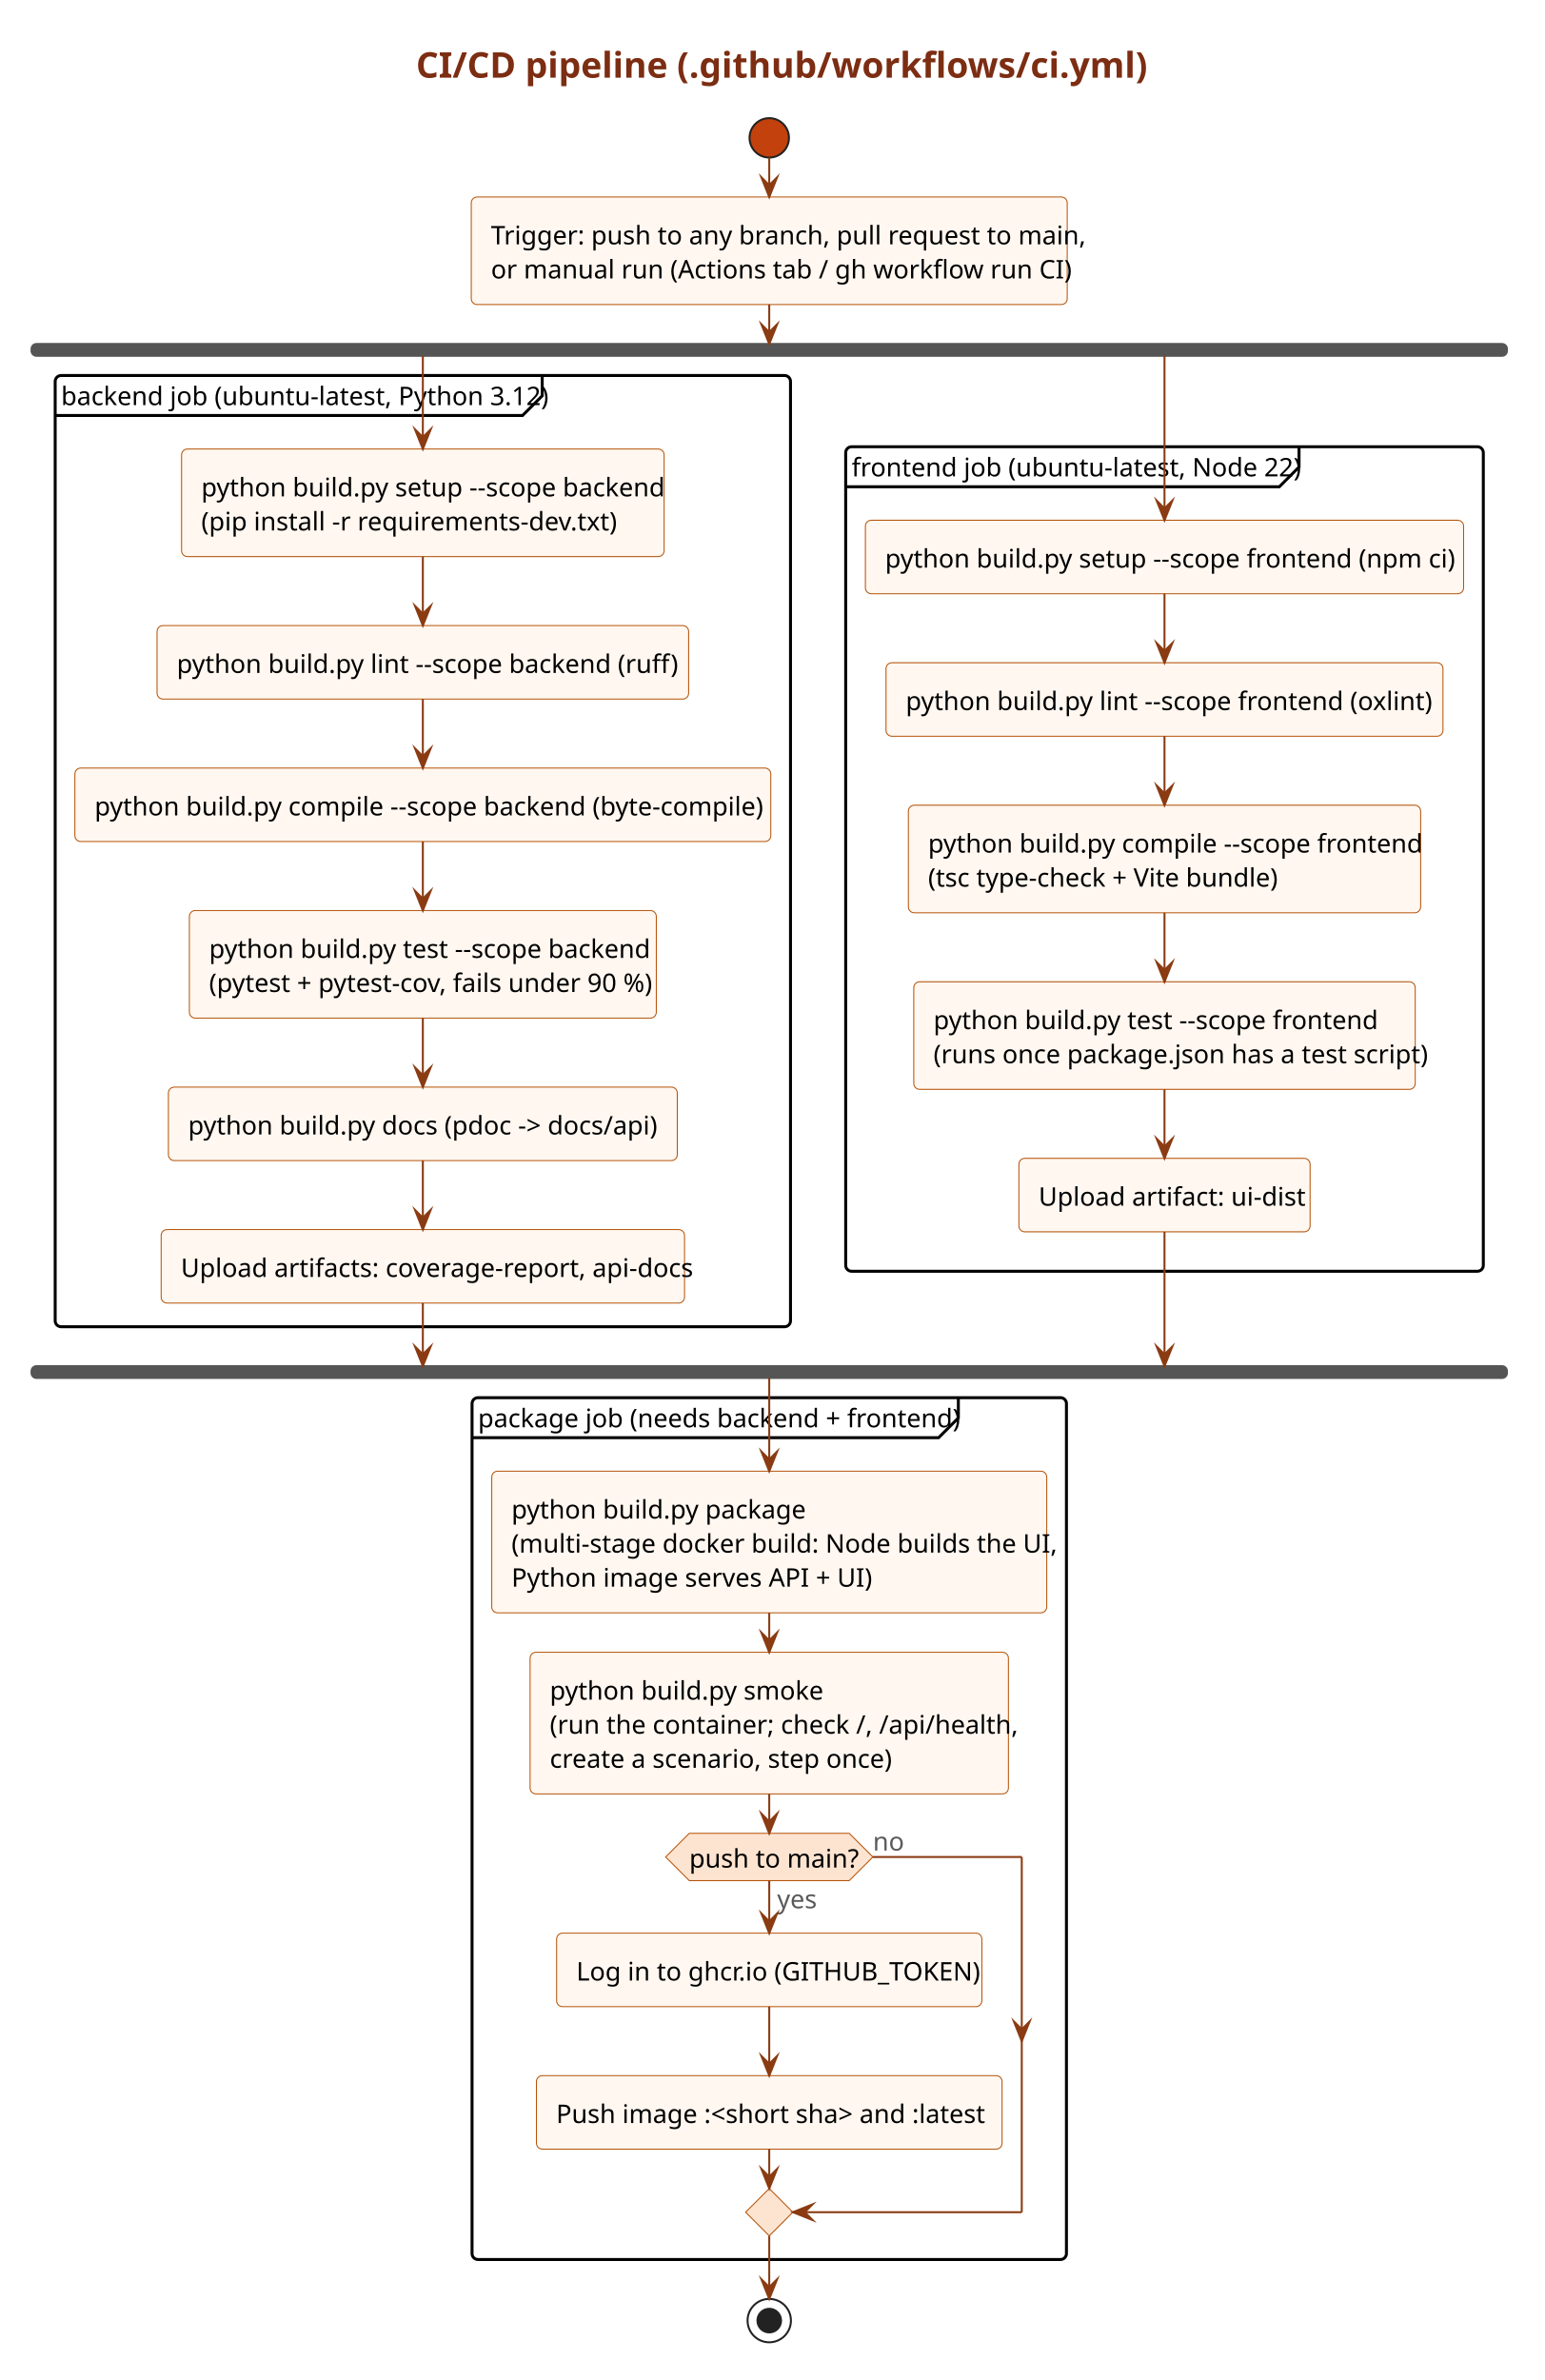
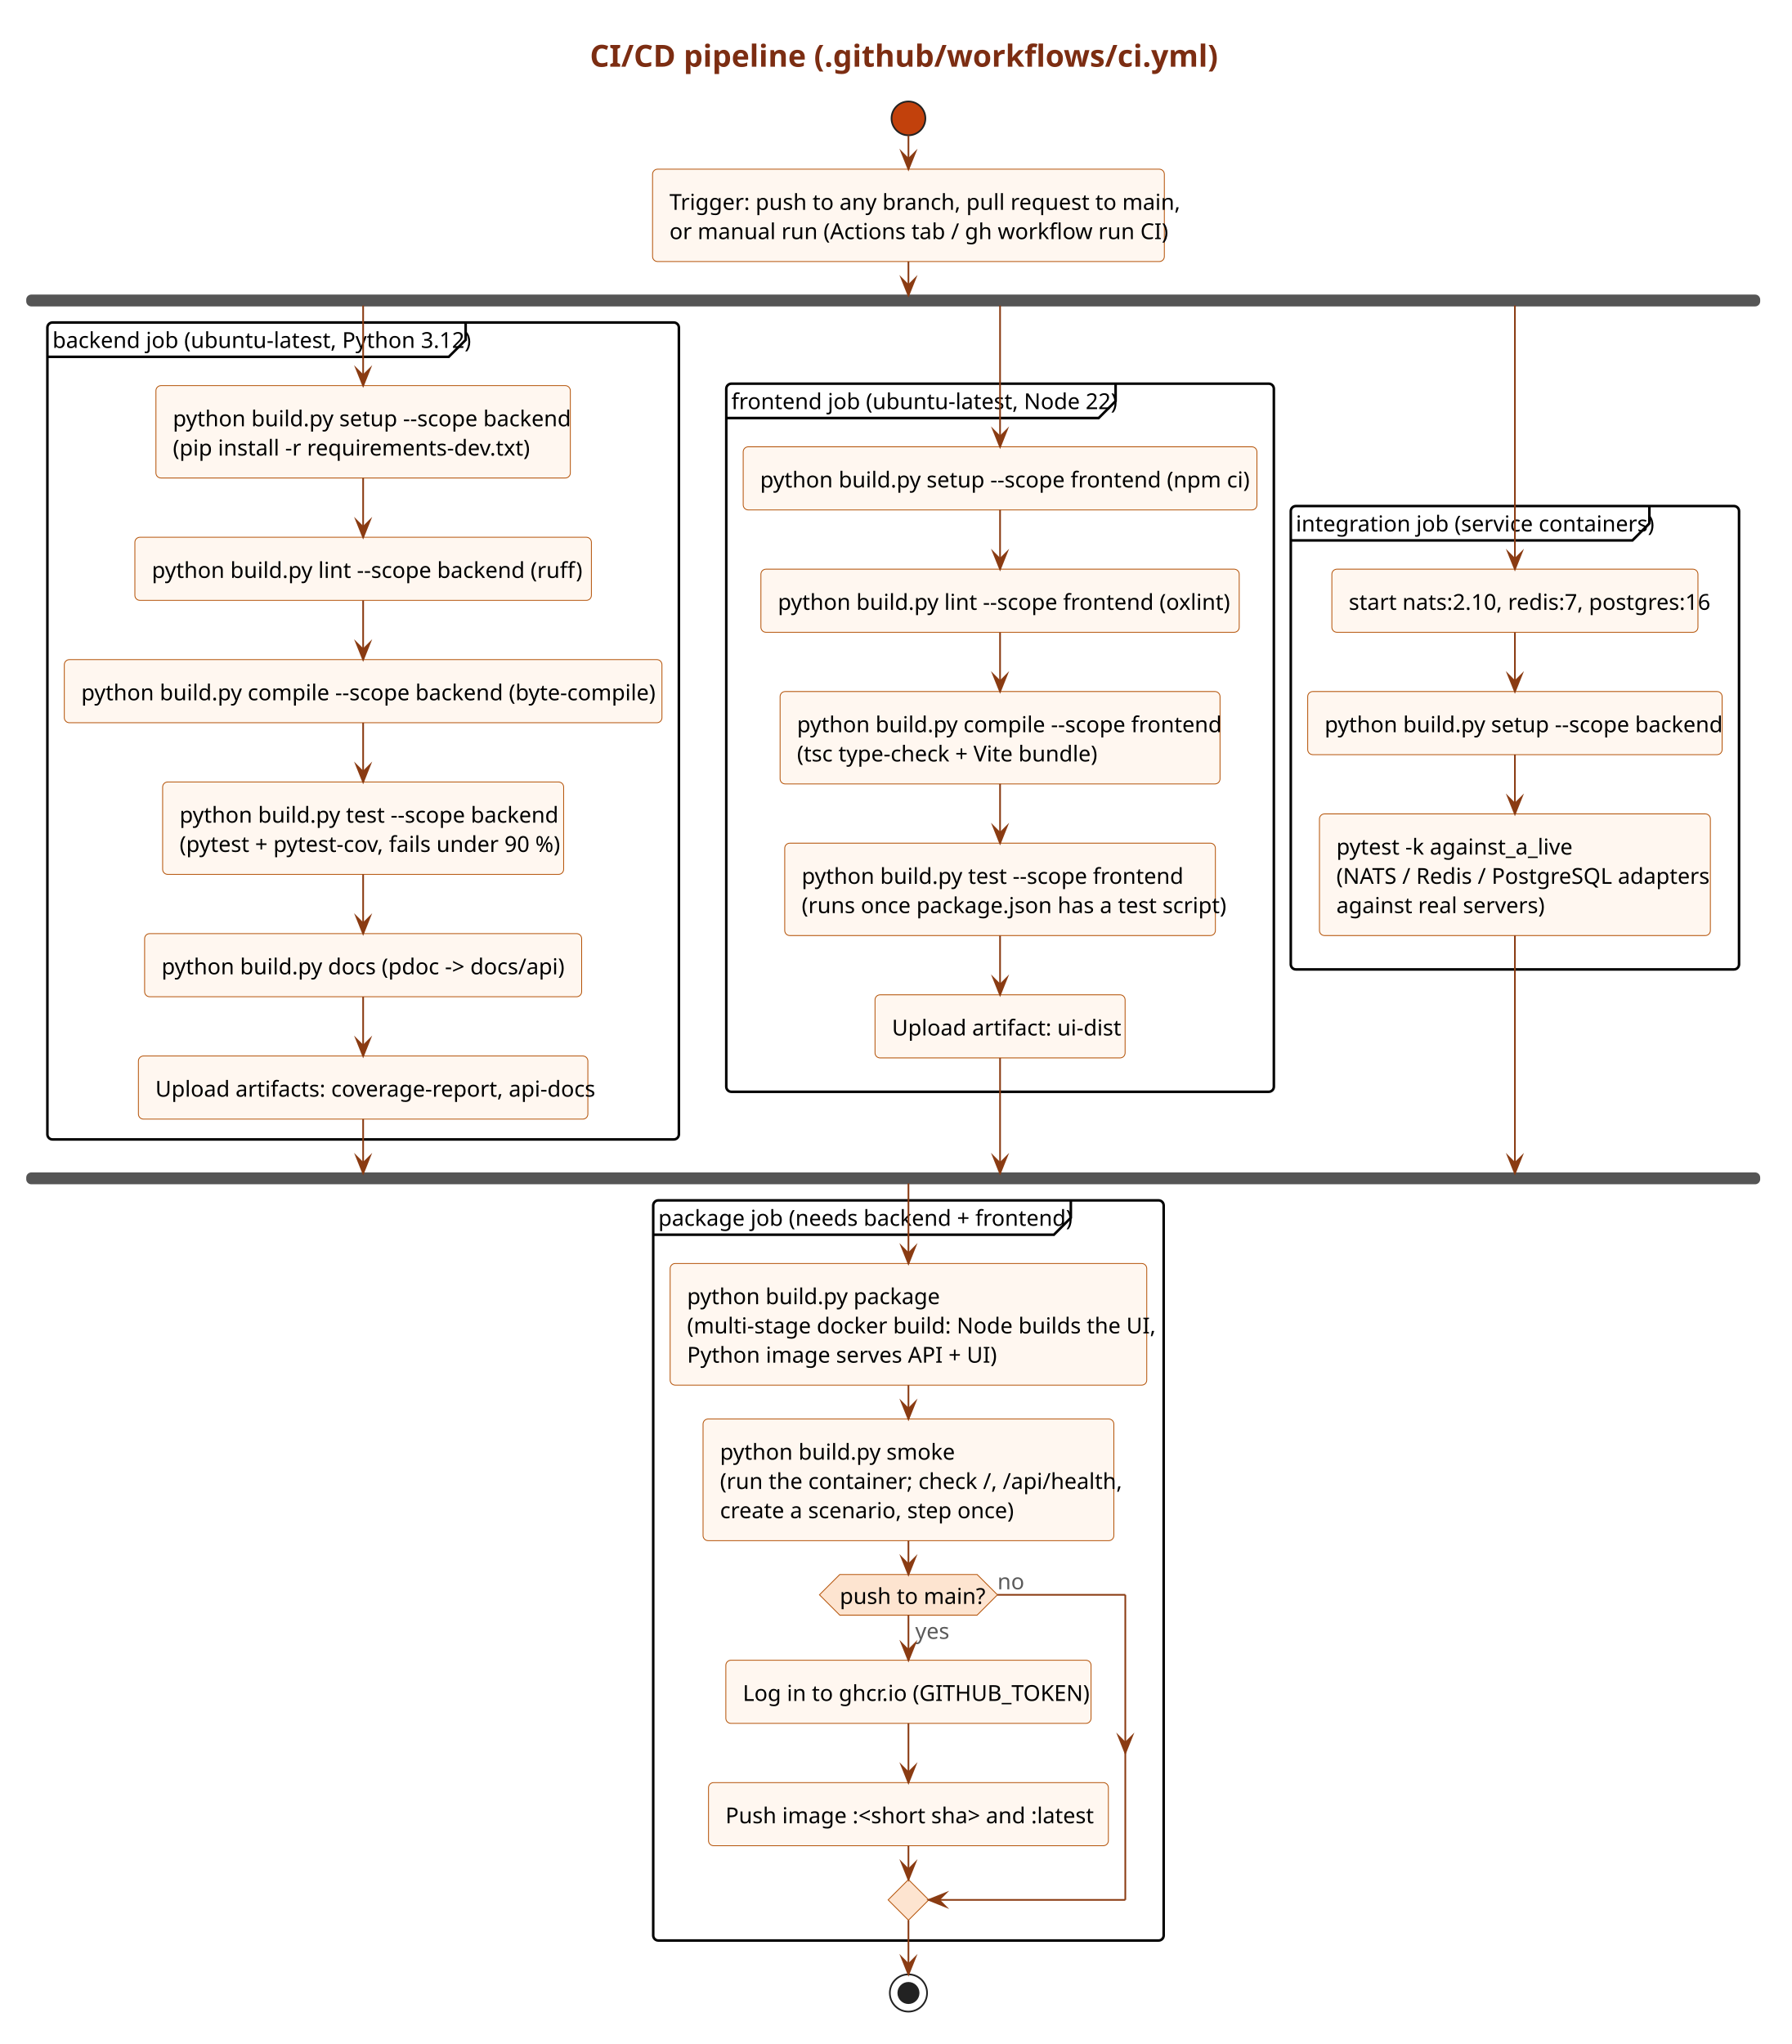
- <svg xmlns="http://www.w3.org/2000/svg" version="1.1" data-diagram-type="ACTIVITY" style="width:1143px;height:1761px;background:#FFFFFF;" width="1143.333px" height="1761.667px" viewBox="0 0 1143 1761" zoomAndPan="magnify" preserveAspectRatio="none" contentStyleType="text/css">
+ <svg xmlns="http://www.w3.org/2000/svg" version="1.1" data-diagram-type="ACTIVITY" style="width:1544px;height:1761px;background:#FFFFFF;" width="1544.375px" height="1761.667px" viewBox="0 0 1544 1761" zoomAndPan="magnify" preserveAspectRatio="none" contentStyleType="text/css">
  <defs />
  <g font-family="sans-serif" lengthAdjust="spacing">
    <g class="title" data-source-line="2">
-       <text x="307.859" y="57.493" fill="#7C2D12" font-size="26.25" textLength="525.628" font-weight="700" font-family="'Segoe UI'">CI/CD pipeline  (.github/workflows/ci.yml)</text>
+       <text x="508.268" y="57.493" fill="#7C2D12" font-size="26.25" textLength="525.628" font-weight="700" font-family="'Segoe UI'">CI/CD pipeline  (.github/workflows/ci.yml)</text>
    </g>
-     <ellipse cx="569.214" cy="101.998" rx="14.583" ry="14.583" fill="#C2410C" style="stroke:#222;stroke-width:1.458;" />
-     <rect x="348.723" y="145.748" width="440.983" height="79.599" fill="#FFF7F0" style="stroke:#B45309;stroke-width:0.729;" rx="4.375" ry="4.375" />
-     <text x="363.306" y="180.789" fill="#000" font-size="18.958" textLength="411.816" font-family="'Segoe UI'">Trigger: push to any branch, pull request to main,</text>
-     <text x="363.306" y="206.005" fill="#000" font-size="18.958" textLength="404.966" font-family="'Segoe UI'">or manual run (Actions tab / gh workflow run CI)</text>
-     <rect x="23.333" y="254.513" width="1091.762" height="8.75" fill="#555" style="stroke:#555;stroke-width:1.458;" rx="3.646" ry="3.646" />
+     <ellipse cx="782.748" cy="101.998" rx="14.583" ry="14.583" fill="#C2410C" style="stroke:#222;stroke-width:1.458;" />
+     <rect x="562.257" y="145.748" width="440.983" height="79.599" fill="#FFF7F0" style="stroke:#B45309;stroke-width:0.729;" rx="4.375" ry="4.375" />
+     <text x="576.84" y="180.789" fill="#000" font-size="18.958" textLength="411.816" font-family="'Segoe UI'">Trigger: push to any branch, pull request to main,</text>
+     <text x="576.84" y="206.005" fill="#000" font-size="18.958" textLength="404.966" font-family="'Segoe UI'">or manual run (Actions tab / gh workflow run CI)</text>
+     <rect x="23.333" y="254.513" width="1492.58" height="8.75" fill="#555" style="stroke:#555;stroke-width:1.458;" rx="3.646" ry="3.646" />
    <rect x="40.833" y="277.847" width="544.113" height="703.82" fill="none" style="stroke:#000;stroke-width:2.188;" rx="4.375" ry="4.375" />
    <path d="M401.221,277.847 L401.221,292.854 L386.638,307.438 L40.833,307.438" style="stroke:#000;stroke-width:2.188;" fill="none" />
    <text x="45.208" y="299.763" fill="#000" font-size="18.958" textLength="345.804" font-family="'Segoe UI'">backend job  (ubuntu-latest, Python 3.12)</text>
    <rect x="134.356" y="332.229" width="357.068" height="79.599" fill="#FFF7F0" style="stroke:#B45309;stroke-width:0.729;" rx="4.375" ry="4.375" />
    <text x="148.939" y="367.271" fill="#000" font-size="18.958" textLength="327.901" font-family="'Segoe UI'">python build.py setup --scope backend</text>
    <text x="148.939" y="392.487" fill="#000" font-size="18.958" textLength="291.031" font-family="'Segoe UI'">(pip install -r requirements-dev.txt)</text>
    <rect x="116.212" y="462.87" width="393.356" height="54.383" fill="#FFF7F0" style="stroke:#B45309;stroke-width:0.729;" rx="4.375" ry="4.375" />
    <text x="130.795" y="497.911" fill="#000" font-size="18.958" textLength="364.189" font-family="'Segoe UI'">python build.py lint --scope backend   (ruff)</text>
    <rect x="55.417" y="568.294" width="514.946" height="54.383" fill="#FFF7F0" style="stroke:#B45309;stroke-width:0.729;" rx="4.375" ry="4.375" />
    <text x="70" y="603.336" fill="#000" font-size="18.958" textLength="485.78" font-family="'Segoe UI'">python build.py compile --scope backend   (byte-compile)</text>
    <rect x="140.132" y="673.719" width="345.515" height="79.599" fill="#FFF7F0" style="stroke:#B45309;stroke-width:0.729;" rx="4.375" ry="4.375" />
    <text x="154.715" y="708.76" fill="#000" font-size="18.958" textLength="312.451" font-family="'Segoe UI'">python build.py test --scope backend</text>
    <text x="154.715" y="733.976" fill="#000" font-size="18.958" textLength="316.349" font-family="'Segoe UI'">(pytest + pytest-cov, fails under 90 %)</text>
    <rect x="124.608" y="804.359" width="376.563" height="54.383" fill="#FFF7F0" style="stroke:#B45309;stroke-width:0.729;" rx="4.375" ry="4.375" />
    <text x="139.191" y="839.4" fill="#000" font-size="18.958" textLength="347.397" font-family="'Segoe UI'">python build.py docs   (pdoc -&gt; docs/api)</text>
    <rect x="119.253" y="909.784" width="387.274" height="54.383" fill="#FFF7F0" style="stroke:#B45309;stroke-width:0.729;" rx="4.375" ry="4.375" />
    <text x="133.836" y="944.825" fill="#000" font-size="18.958" textLength="358.107" font-family="'Segoe UI'">Upload artifacts: coverage-report, api-docs</text>
    <rect x="625.78" y="330.559" width="471.816" height="610.062" fill="none" style="stroke:#000;stroke-width:2.188;" rx="4.375" ry="4.375" />
    <path d="M961.238,330.559 L961.238,345.567 L946.655,360.15 L625.78,360.15" style="stroke:#000;stroke-width:2.188;" fill="none" />
    <text x="630.155" y="352.475" fill="#000" font-size="18.958" textLength="320.875" font-family="'Segoe UI'">frontend job  (ubuntu-latest, Node 22)</text>
    <rect x="640.363" y="384.942" width="442.649" height="54.383" fill="#FFF7F0" style="stroke:#B45309;stroke-width:0.729;" rx="4.375" ry="4.375" />
    <text x="654.946" y="419.983" fill="#000" font-size="18.958" textLength="413.482" font-family="'Segoe UI'">python build.py setup --scope frontend   (npm ci)</text>
    <rect x="655.623" y="490.366" width="412.129" height="54.383" fill="#FFF7F0" style="stroke:#B45309;stroke-width:0.729;" rx="4.375" ry="4.375" />
    <text x="670.206" y="525.407" fill="#000" font-size="18.958" textLength="382.962" font-family="'Segoe UI'">python build.py lint --scope frontend   (oxlint)</text>
    <rect x="672.156" y="595.79" width="379.063" height="79.599" fill="#FFF7F0" style="stroke:#B45309;stroke-width:0.729;" rx="4.375" ry="4.375" />
    <text x="686.739" y="630.832" fill="#000" font-size="18.958" textLength="349.896" font-family="'Segoe UI'">python build.py compile --scope frontend</text>
    <text x="686.739" y="656.048" fill="#000" font-size="18.958" textLength="251.207" font-family="'Segoe UI'">(tsc type-check + Vite bundle)</text>
    <rect x="676.15" y="726.431" width="371.074" height="79.599" fill="#FFF7F0" style="stroke:#B45309;stroke-width:0.729;" rx="4.375" ry="4.375" />
    <text x="690.734" y="761.472" fill="#000" font-size="18.958" textLength="314.266" font-family="'Segoe UI'">python build.py test --scope frontend</text>
    <text x="690.734" y="786.688" fill="#000" font-size="18.958" textLength="341.907" font-family="'Segoe UI'">(runs once package.json has a test script)</text>
    <rect x="753.946" y="857.071" width="215.482" height="54.383" fill="#FFF7F0" style="stroke:#B45309;stroke-width:0.729;" rx="4.375" ry="4.375" />
    <text x="768.53" y="892.113" fill="#000" font-size="18.958" textLength="186.316" font-family="'Segoe UI'">Upload artifact: ui-dist</text>
-     <rect x="23.333" y="1010.833" width="1091.762" height="8.75" fill="#555" style="stroke:#555;stroke-width:1.458;" rx="3.646" ry="3.646" />
-     <rect x="349.303" y="1034.166" width="439.824" height="637.678" fill="none" style="stroke:#000;stroke-width:2.188;" rx="4.375" ry="4.375" />
-     <path d="M709.135,1034.166 L709.135,1049.174 L694.552,1063.757 L349.303,1063.757" style="stroke:#000;stroke-width:2.188;" fill="none" />
-     <text x="353.678" y="1056.083" fill="#000" font-size="18.958" textLength="345.249" font-family="'Segoe UI'">package job  (needs backend + frontend)</text>
-     <rect x="363.886" y="1088.549" width="410.657" height="104.815" fill="#FFF7F0" style="stroke:#B45309;stroke-width:0.729;" rx="4.375" ry="4.375" />
-     <text x="378.469" y="1123.59" fill="#000" font-size="18.958" textLength="206.042" font-family="'Segoe UI'">python build.py package</text>
-     <text x="378.469" y="1148.806" fill="#000" font-size="18.958" textLength="381.49" font-family="'Segoe UI'">(multi-stage docker build: Node builds the UI,</text>
-     <text x="378.469" y="1174.022" fill="#000" font-size="18.958" textLength="252.633" font-family="'Segoe UI'">Python image serves API + UI)</text>
-     <rect x="392.24" y="1222.531" width="353.948" height="104.815" fill="#FFF7F0" style="stroke:#B45309;stroke-width:0.729;" rx="4.375" ry="4.375" />
-     <text x="406.823" y="1257.572" fill="#000" font-size="18.958" textLength="191.166" font-family="'Segoe UI'">python build.py smoke</text>
-     <text x="406.823" y="1282.788" fill="#000" font-size="18.958" textLength="324.782" font-family="'Segoe UI'">(run the container; check /, /api/health,</text>
-     <text x="406.823" y="1308.004" fill="#000" font-size="18.958" textLength="236.914" font-family="'Segoe UI'">create a scenario, step once)</text>
-     <rect x="411.874" y="1430.37" width="314.68" height="54.383" fill="#FFF7F0" style="stroke:#B45309;stroke-width:0.729;" rx="4.375" ry="4.375" />
-     <text x="426.457" y="1465.411" fill="#000" font-size="18.958" textLength="285.514" font-family="'Segoe UI'">Log in to ghcr.io (GITHUB_TOKEN)</text>
-     <rect x="396.947" y="1535.794" width="344.534" height="54.383" fill="#FFF7F0" style="stroke:#B45309;stroke-width:0.729;" rx="4.375" ry="4.375" />
-     <text x="411.531" y="1570.836" fill="#000" font-size="18.958" textLength="315.367" font-family="'Segoe UI'">Push image  :&lt;short sha&gt;  and  :latest</text>
-     <polygon points="510.034,1356.512,628.394,1356.512,645.894,1374.012,628.394,1391.512,510.034,1391.512,492.534,1374.012,510.034,1356.512" fill="#FDE4D0" style="stroke:#B45309;stroke-width:0.729;stroke-linejoin:miter;stroke-miterlimit:10;" />
-     <text x="575.048" y="1411.97" fill="#5A5A5A" font-size="18.958" textLength="27.132" font-family="'Segoe UI'">yes</text>
-     <text x="510.034" y="1381.862" fill="#000" font-size="18.958" textLength="118.36" font-family="'Segoe UI'">push to main?</text>
-     <text x="645.894" y="1369.254" fill="#5A5A5A" font-size="18.958" textLength="21.837" font-family="'Segoe UI'">no</text>
-     <polygon points="569.214,1619.344,586.714,1636.844,569.214,1654.344,551.714,1636.844,569.214,1619.344" fill="#FDE4D0" style="stroke:#B45309;stroke-width:0.729;stroke-linejoin:miter;stroke-miterlimit:10;" />
-     <ellipse cx="569.214" cy="1717.052" rx="16.042" ry="16.042" fill="none" style="stroke:#222;stroke-width:1.458;" />
-     <ellipse cx="569.214" cy="1717.052" rx="8.75" ry="8.75" fill="#222" style="stroke:#222;stroke-width:1.458;" />
-     <line x1="569.214" y1="116.581" x2="569.214" y2="145.748" style="stroke:#8A3B12;stroke-width:1.458;" />
-     <polygon points="563.381,131.165,569.214,145.748,575.048,131.165,569.214,136.998" fill="#8A3B12" style="stroke:#8A3B12;stroke-width:1.458;stroke-linejoin:miter;stroke-miterlimit:10;" />
+     <rect x="1112.179" y="435.983" width="386.235" height="399.213" fill="none" style="stroke:#000;stroke-width:2.188;" rx="4.375" ry="4.375" />
+     <path d="M1421.162,435.983 L1421.162,450.991 L1406.579,465.574 L1112.179,465.574" style="stroke:#000;stroke-width:2.188;" fill="none" />
+     <text x="1116.554" y="457.9" fill="#000" font-size="18.958" textLength="294.4" font-family="'Segoe UI'">integration job  (service containers)</text>
+     <rect x="1147.576" y="490.366" width="315.439" height="54.383" fill="#FFF7F0" style="stroke:#B45309;stroke-width:0.729;" rx="4.375" ry="4.375" />
+     <text x="1162.16" y="525.407" fill="#000" font-size="18.958" textLength="286.273" font-family="'Segoe UI'">start nats:2.10, redis:7, postgres:16</text>
+     <rect x="1126.762" y="595.79" width="357.068" height="54.383" fill="#FFF7F0" style="stroke:#B45309;stroke-width:0.729;" rx="4.375" ry="4.375" />
+     <text x="1141.345" y="630.832" fill="#000" font-size="18.958" textLength="327.901" font-family="'Segoe UI'">python build.py setup --scope backend</text>
+     <rect x="1136.884" y="701.215" width="336.823" height="104.815" fill="#FFF7F0" style="stroke:#B45309;stroke-width:0.729;" rx="4.375" ry="4.375" />
+     <text x="1151.468" y="736.256" fill="#000" font-size="18.958" textLength="192.323" font-family="'Segoe UI'">pytest -k against_a_live</text>
+     <text x="1151.468" y="761.472" fill="#000" font-size="18.958" textLength="307.656" font-family="'Segoe UI'">(NATS / Redis / PostgreSQL adapters</text>
+     <text x="1151.468" y="786.688" fill="#000" font-size="18.958" textLength="165.274" font-family="'Segoe UI'">against real servers)</text>
+     <rect x="23.333" y="1010.833" width="1492.58" height="8.75" fill="#555" style="stroke:#555;stroke-width:1.458;" rx="3.646" ry="3.646" />
+     <rect x="562.837" y="1034.166" width="439.824" height="637.678" fill="none" style="stroke:#000;stroke-width:2.188;" rx="4.375" ry="4.375" />
+     <path d="M922.669,1034.166 L922.669,1049.174 L908.086,1063.757 L562.837,1063.757" style="stroke:#000;stroke-width:2.188;" fill="none" />
+     <text x="567.212" y="1056.083" fill="#000" font-size="18.958" textLength="345.249" font-family="'Segoe UI'">package job  (needs backend + frontend)</text>
+     <rect x="577.42" y="1088.549" width="410.657" height="104.815" fill="#FFF7F0" style="stroke:#B45309;stroke-width:0.729;" rx="4.375" ry="4.375" />
+     <text x="592.003" y="1123.59" fill="#000" font-size="18.958" textLength="206.042" font-family="'Segoe UI'">python build.py package</text>
+     <text x="592.003" y="1148.806" fill="#000" font-size="18.958" textLength="381.49" font-family="'Segoe UI'">(multi-stage docker build: Node builds the UI,</text>
+     <text x="592.003" y="1174.022" fill="#000" font-size="18.958" textLength="252.633" font-family="'Segoe UI'">Python image serves API + UI)</text>
+     <rect x="605.774" y="1222.531" width="353.948" height="104.815" fill="#FFF7F0" style="stroke:#B45309;stroke-width:0.729;" rx="4.375" ry="4.375" />
+     <text x="620.357" y="1257.572" fill="#000" font-size="18.958" textLength="191.166" font-family="'Segoe UI'">python build.py smoke</text>
+     <text x="620.357" y="1282.788" fill="#000" font-size="18.958" textLength="324.782" font-family="'Segoe UI'">(run the container; check /, /api/health,</text>
+     <text x="620.357" y="1308.004" fill="#000" font-size="18.958" textLength="236.914" font-family="'Segoe UI'">create a scenario, step once)</text>
+     <rect x="625.408" y="1430.37" width="314.68" height="54.383" fill="#FFF7F0" style="stroke:#B45309;stroke-width:0.729;" rx="4.375" ry="4.375" />
+     <text x="639.992" y="1465.411" fill="#000" font-size="18.958" textLength="285.514" font-family="'Segoe UI'">Log in to ghcr.io (GITHUB_TOKEN)</text>
+     <rect x="610.481" y="1535.794" width="344.534" height="54.383" fill="#FFF7F0" style="stroke:#B45309;stroke-width:0.729;" rx="4.375" ry="4.375" />
+     <text x="625.065" y="1570.836" fill="#000" font-size="18.958" textLength="315.367" font-family="'Segoe UI'">Push image  :&lt;short sha&gt;  and  :latest</text>
+     <polygon points="723.568,1356.512,841.928,1356.512,859.428,1374.012,841.928,1391.512,723.568,1391.512,706.068,1374.012,723.568,1356.512" fill="#FDE4D0" style="stroke:#B45309;stroke-width:0.729;stroke-linejoin:miter;stroke-miterlimit:10;" />
+     <text x="788.582" y="1411.97" fill="#5A5A5A" font-size="18.958" textLength="27.132" font-family="'Segoe UI'">yes</text>
+     <text x="723.568" y="1381.862" fill="#000" font-size="18.958" textLength="118.36" font-family="'Segoe UI'">push to main?</text>
+     <text x="859.428" y="1369.254" fill="#5A5A5A" font-size="18.958" textLength="21.837" font-family="'Segoe UI'">no</text>
+     <polygon points="782.748,1619.344,800.248,1636.844,782.748,1654.344,765.248,1636.844,782.748,1619.344" fill="#FDE4D0" style="stroke:#B45309;stroke-width:0.729;stroke-linejoin:miter;stroke-miterlimit:10;" />
+     <ellipse cx="782.748" cy="1717.052" rx="16.042" ry="16.042" fill="none" style="stroke:#222;stroke-width:1.458;" />
+     <ellipse cx="782.748" cy="1717.052" rx="8.75" ry="8.75" fill="#222" style="stroke:#222;stroke-width:1.458;" />
+     <line x1="782.748" y1="116.581" x2="782.748" y2="145.748" style="stroke:#8A3B12;stroke-width:1.458;" />
+     <polygon points="776.915,131.165,782.748,145.748,788.582,131.165,782.748,136.998" fill="#8A3B12" style="stroke:#8A3B12;stroke-width:1.458;stroke-linejoin:miter;stroke-miterlimit:10;" />
    <line x1="312.89" y1="411.828" x2="312.89" y2="462.87" style="stroke:#8A3B12;stroke-width:1.458;" />
    <polygon points="307.056,448.287,312.89,462.87,318.723,448.287,312.89,454.12" fill="#8A3B12" style="stroke:#8A3B12;stroke-width:1.458;stroke-linejoin:miter;stroke-miterlimit:10;" />
    <line x1="312.89" y1="517.253" x2="312.89" y2="568.294" style="stroke:#8A3B12;stroke-width:1.458;" />
    <polygon points="307.056,553.711,312.89,568.294,318.723,553.711,312.89,559.544" fill="#8A3B12" style="stroke:#8A3B12;stroke-width:1.458;stroke-linejoin:miter;stroke-miterlimit:10;" />
    <line x1="312.89" y1="622.677" x2="312.89" y2="673.719" style="stroke:#8A3B12;stroke-width:1.458;" />
    <polygon points="307.056,659.135,312.89,673.719,318.723,659.135,312.89,664.969" fill="#8A3B12" style="stroke:#8A3B12;stroke-width:1.458;stroke-linejoin:miter;stroke-miterlimit:10;" />
    <line x1="312.89" y1="753.317" x2="312.89" y2="804.359" style="stroke:#8A3B12;stroke-width:1.458;" />
    <polygon points="307.056,789.776,312.89,804.359,318.723,789.776,312.89,795.609" fill="#8A3B12" style="stroke:#8A3B12;stroke-width:1.458;stroke-linejoin:miter;stroke-miterlimit:10;" />
    <line x1="312.89" y1="858.742" x2="312.89" y2="909.784" style="stroke:#8A3B12;stroke-width:1.458;" />
    <polygon points="307.056,895.2,312.89,909.784,318.723,895.2,312.89,901.034" fill="#8A3B12" style="stroke:#8A3B12;stroke-width:1.458;stroke-linejoin:miter;stroke-miterlimit:10;" />
    <line x1="861.687" y1="439.324" x2="861.687" y2="490.366" style="stroke:#8A3B12;stroke-width:1.458;" />
    <polygon points="855.854,475.783,861.687,490.366,867.521,475.783,861.687,481.616" fill="#8A3B12" style="stroke:#8A3B12;stroke-width:1.458;stroke-linejoin:miter;stroke-miterlimit:10;" />
    <line x1="861.687" y1="544.749" x2="861.687" y2="595.79" style="stroke:#8A3B12;stroke-width:1.458;" />
    <polygon points="855.854,581.207,861.687,595.79,867.521,581.207,861.687,587.04" fill="#8A3B12" style="stroke:#8A3B12;stroke-width:1.458;stroke-linejoin:miter;stroke-miterlimit:10;" />
    <line x1="861.687" y1="675.389" x2="861.687" y2="726.431" style="stroke:#8A3B12;stroke-width:1.458;" />
    <polygon points="855.854,711.848,861.687,726.431,867.521,711.848,861.687,717.681" fill="#8A3B12" style="stroke:#8A3B12;stroke-width:1.458;stroke-linejoin:miter;stroke-miterlimit:10;" />
    <line x1="861.687" y1="806.03" x2="861.687" y2="857.071" style="stroke:#8A3B12;stroke-width:1.458;" />
    <polygon points="855.854,842.488,861.687,857.071,867.521,842.488,861.687,848.321" fill="#8A3B12" style="stroke:#8A3B12;stroke-width:1.458;stroke-linejoin:miter;stroke-miterlimit:10;" />
+     <line x1="1305.296" y1="544.749" x2="1305.296" y2="595.79" style="stroke:#8A3B12;stroke-width:1.458;" />
+     <polygon points="1299.463,581.207,1305.296,595.79,1311.129,581.207,1305.296,587.04" fill="#8A3B12" style="stroke:#8A3B12;stroke-width:1.458;stroke-linejoin:miter;stroke-miterlimit:10;" />
+     <line x1="1305.296" y1="650.173" x2="1305.296" y2="701.215" style="stroke:#8A3B12;stroke-width:1.458;" />
+     <polygon points="1299.463,686.631,1305.296,701.215,1311.129,686.631,1305.296,692.465" fill="#8A3B12" style="stroke:#8A3B12;stroke-width:1.458;stroke-linejoin:miter;stroke-miterlimit:10;" />
    <line x1="312.89" y1="263.263" x2="312.89" y2="332.229" style="stroke:#8A3B12;stroke-width:1.458;" />
    <polygon points="307.056,317.646,312.89,332.229,318.723,317.646,312.89,323.479" fill="#8A3B12" style="stroke:#8A3B12;stroke-width:1.458;stroke-linejoin:miter;stroke-miterlimit:10;" />
    <line x1="861.687" y1="263.263" x2="861.687" y2="384.942" style="stroke:#8A3B12;stroke-width:1.458;" />
    <polygon points="855.854,370.358,861.687,384.942,867.521,370.358,861.687,376.192" fill="#8A3B12" style="stroke:#8A3B12;stroke-width:1.458;stroke-linejoin:miter;stroke-miterlimit:10;" />
+     <line x1="1305.296" y1="263.263" x2="1305.296" y2="490.366" style="stroke:#8A3B12;stroke-width:1.458;" />
+     <polygon points="1299.463,475.783,1305.296,490.366,1311.129,475.783,1305.296,481.616" fill="#8A3B12" style="stroke:#8A3B12;stroke-width:1.458;stroke-linejoin:miter;stroke-miterlimit:10;" />
    <line x1="312.89" y1="964.166" x2="312.89" y2="1010.833" style="stroke:#8A3B12;stroke-width:1.458;" />
    <polygon points="307.056,996.25,312.89,1010.833,318.723,996.25,312.89,1002.083" fill="#8A3B12" style="stroke:#8A3B12;stroke-width:1.458;stroke-linejoin:miter;stroke-miterlimit:10;" />
    <line x1="861.687" y1="911.454" x2="861.687" y2="1010.833" style="stroke:#8A3B12;stroke-width:1.458;" />
    <polygon points="855.854,996.25,861.687,1010.833,867.521,996.25,861.687,1002.083" fill="#8A3B12" style="stroke:#8A3B12;stroke-width:1.458;stroke-linejoin:miter;stroke-miterlimit:10;" />
-     <line x1="569.214" y1="225.347" x2="569.214" y2="254.513" style="stroke:#8A3B12;stroke-width:1.458;" />
-     <polygon points="563.381,239.93,569.214,254.513,575.048,239.93,569.214,245.763" fill="#8A3B12" style="stroke:#8A3B12;stroke-width:1.458;stroke-linejoin:miter;stroke-miterlimit:10;" />
-     <line x1="569.214" y1="1193.364" x2="569.214" y2="1222.531" style="stroke:#8A3B12;stroke-width:1.458;" />
-     <polygon points="563.381,1207.947,569.214,1222.531,575.048,1207.947,569.214,1213.781" fill="#8A3B12" style="stroke:#8A3B12;stroke-width:1.458;stroke-linejoin:miter;stroke-miterlimit:10;" />
-     <line x1="569.214" y1="1484.753" x2="569.214" y2="1535.794" style="stroke:#8A3B12;stroke-width:1.458;" />
-     <polygon points="563.381,1521.211,569.214,1535.794,575.048,1521.211,569.214,1527.044" fill="#8A3B12" style="stroke:#8A3B12;stroke-width:1.458;stroke-linejoin:miter;stroke-miterlimit:10;" />
-     <line x1="569.214" y1="1391.512" x2="569.214" y2="1430.37" style="stroke:#8A3B12;stroke-width:1.458;" />
-     <polygon points="563.381,1415.787,569.214,1430.37,575.048,1415.787,569.214,1421.62" fill="#8A3B12" style="stroke:#8A3B12;stroke-width:1.458;stroke-linejoin:miter;stroke-miterlimit:10;" />
-     <line x1="645.894" y1="1374.012" x2="756.065" y2="1374.012" style="stroke:#8A3B12;stroke-width:1.458;" />
-     <polygon points="750.231,1495.69,756.065,1510.274,761.898,1495.69,756.065,1501.524" fill="#8A3B12" style="stroke:#8A3B12;stroke-width:1.458;stroke-linejoin:miter;stroke-miterlimit:10;" />
-     <line x1="756.065" y1="1374.012" x2="756.065" y2="1636.844" style="stroke:#8A3B12;stroke-width:1.458;" />
-     <line x1="756.065" y1="1636.844" x2="586.714" y2="1636.844" style="stroke:#8A3B12;stroke-width:1.458;" />
-     <polygon points="601.298,1631.011,586.714,1636.844,601.298,1642.677,595.464,1636.844" fill="#8A3B12" style="stroke:#8A3B12;stroke-width:1.458;stroke-linejoin:miter;stroke-miterlimit:10;" />
-     <line x1="569.214" y1="1590.177" x2="569.214" y2="1619.344" style="stroke:#8A3B12;stroke-width:1.458;" />
-     <polygon points="563.381,1604.761,569.214,1619.344,575.048,1604.761,569.214,1610.594" fill="#8A3B12" style="stroke:#8A3B12;stroke-width:1.458;stroke-linejoin:miter;stroke-miterlimit:10;" />
-     <line x1="569.214" y1="1327.345" x2="569.214" y2="1356.512" style="stroke:#8A3B12;stroke-width:1.458;" />
-     <polygon points="563.381,1341.929,569.214,1356.512,575.048,1341.929,569.214,1347.762" fill="#8A3B12" style="stroke:#8A3B12;stroke-width:1.458;stroke-linejoin:miter;stroke-miterlimit:10;" />
-     <line x1="569.214" y1="1019.583" x2="569.214" y2="1088.549" style="stroke:#8A3B12;stroke-width:1.458;" />
-     <polygon points="563.381,1073.966,569.214,1088.549,575.048,1073.966,569.214,1079.799" fill="#8A3B12" style="stroke:#8A3B12;stroke-width:1.458;stroke-linejoin:miter;stroke-miterlimit:10;" />
-     <line x1="569.214" y1="1654.344" x2="569.214" y2="1701.011" style="stroke:#8A3B12;stroke-width:1.458;" />
-     <polygon points="563.381,1686.427,569.214,1701.011,575.048,1686.427,569.214,1692.261" fill="#8A3B12" style="stroke:#8A3B12;stroke-width:1.458;stroke-linejoin:miter;stroke-miterlimit:10;" />
+     <line x1="1305.296" y1="806.03" x2="1305.296" y2="1010.833" style="stroke:#8A3B12;stroke-width:1.458;" />
+     <polygon points="1299.463,996.25,1305.296,1010.833,1311.129,996.25,1305.296,1002.083" fill="#8A3B12" style="stroke:#8A3B12;stroke-width:1.458;stroke-linejoin:miter;stroke-miterlimit:10;" />
+     <line x1="782.748" y1="225.347" x2="782.748" y2="254.513" style="stroke:#8A3B12;stroke-width:1.458;" />
+     <polygon points="776.915,239.93,782.748,254.513,788.582,239.93,782.748,245.763" fill="#8A3B12" style="stroke:#8A3B12;stroke-width:1.458;stroke-linejoin:miter;stroke-miterlimit:10;" />
+     <line x1="782.748" y1="1193.364" x2="782.748" y2="1222.531" style="stroke:#8A3B12;stroke-width:1.458;" />
+     <polygon points="776.915,1207.947,782.748,1222.531,788.582,1207.947,782.748,1213.781" fill="#8A3B12" style="stroke:#8A3B12;stroke-width:1.458;stroke-linejoin:miter;stroke-miterlimit:10;" />
+     <line x1="782.748" y1="1484.753" x2="782.748" y2="1535.794" style="stroke:#8A3B12;stroke-width:1.458;" />
+     <polygon points="776.915,1521.211,782.748,1535.794,788.582,1521.211,782.748,1527.044" fill="#8A3B12" style="stroke:#8A3B12;stroke-width:1.458;stroke-linejoin:miter;stroke-miterlimit:10;" />
+     <line x1="782.748" y1="1391.512" x2="782.748" y2="1430.37" style="stroke:#8A3B12;stroke-width:1.458;" />
+     <polygon points="776.915,1415.787,782.748,1430.37,788.582,1415.787,782.748,1421.62" fill="#8A3B12" style="stroke:#8A3B12;stroke-width:1.458;stroke-linejoin:miter;stroke-miterlimit:10;" />
+     <line x1="859.428" y1="1374.012" x2="969.599" y2="1374.012" style="stroke:#8A3B12;stroke-width:1.458;" />
+     <polygon points="963.765,1495.69,969.599,1510.274,975.432,1495.69,969.599,1501.524" fill="#8A3B12" style="stroke:#8A3B12;stroke-width:1.458;stroke-linejoin:miter;stroke-miterlimit:10;" />
+     <line x1="969.599" y1="1374.012" x2="969.599" y2="1636.844" style="stroke:#8A3B12;stroke-width:1.458;" />
+     <line x1="969.599" y1="1636.844" x2="800.248" y2="1636.844" style="stroke:#8A3B12;stroke-width:1.458;" />
+     <polygon points="814.832,1631.011,800.248,1636.844,814.832,1642.677,808.998,1636.844" fill="#8A3B12" style="stroke:#8A3B12;stroke-width:1.458;stroke-linejoin:miter;stroke-miterlimit:10;" />
+     <line x1="782.748" y1="1590.177" x2="782.748" y2="1619.344" style="stroke:#8A3B12;stroke-width:1.458;" />
+     <polygon points="776.915,1604.761,782.748,1619.344,788.582,1604.761,782.748,1610.594" fill="#8A3B12" style="stroke:#8A3B12;stroke-width:1.458;stroke-linejoin:miter;stroke-miterlimit:10;" />
+     <line x1="782.748" y1="1327.345" x2="782.748" y2="1356.512" style="stroke:#8A3B12;stroke-width:1.458;" />
+     <polygon points="776.915,1341.929,782.748,1356.512,788.582,1341.929,782.748,1347.762" fill="#8A3B12" style="stroke:#8A3B12;stroke-width:1.458;stroke-linejoin:miter;stroke-miterlimit:10;" />
+     <line x1="782.748" y1="1019.583" x2="782.748" y2="1088.549" style="stroke:#8A3B12;stroke-width:1.458;" />
+     <polygon points="776.915,1073.966,782.748,1088.549,788.582,1073.966,782.748,1079.799" fill="#8A3B12" style="stroke:#8A3B12;stroke-width:1.458;stroke-linejoin:miter;stroke-miterlimit:10;" />
+     <line x1="782.748" y1="1654.344" x2="782.748" y2="1701.011" style="stroke:#8A3B12;stroke-width:1.458;" />
+     <polygon points="776.915,1686.427,782.748,1701.011,788.582,1686.427,782.748,1692.261" fill="#8A3B12" style="stroke:#8A3B12;stroke-width:1.458;stroke-linejoin:miter;stroke-miterlimit:10;" />
  </g>
</svg>
